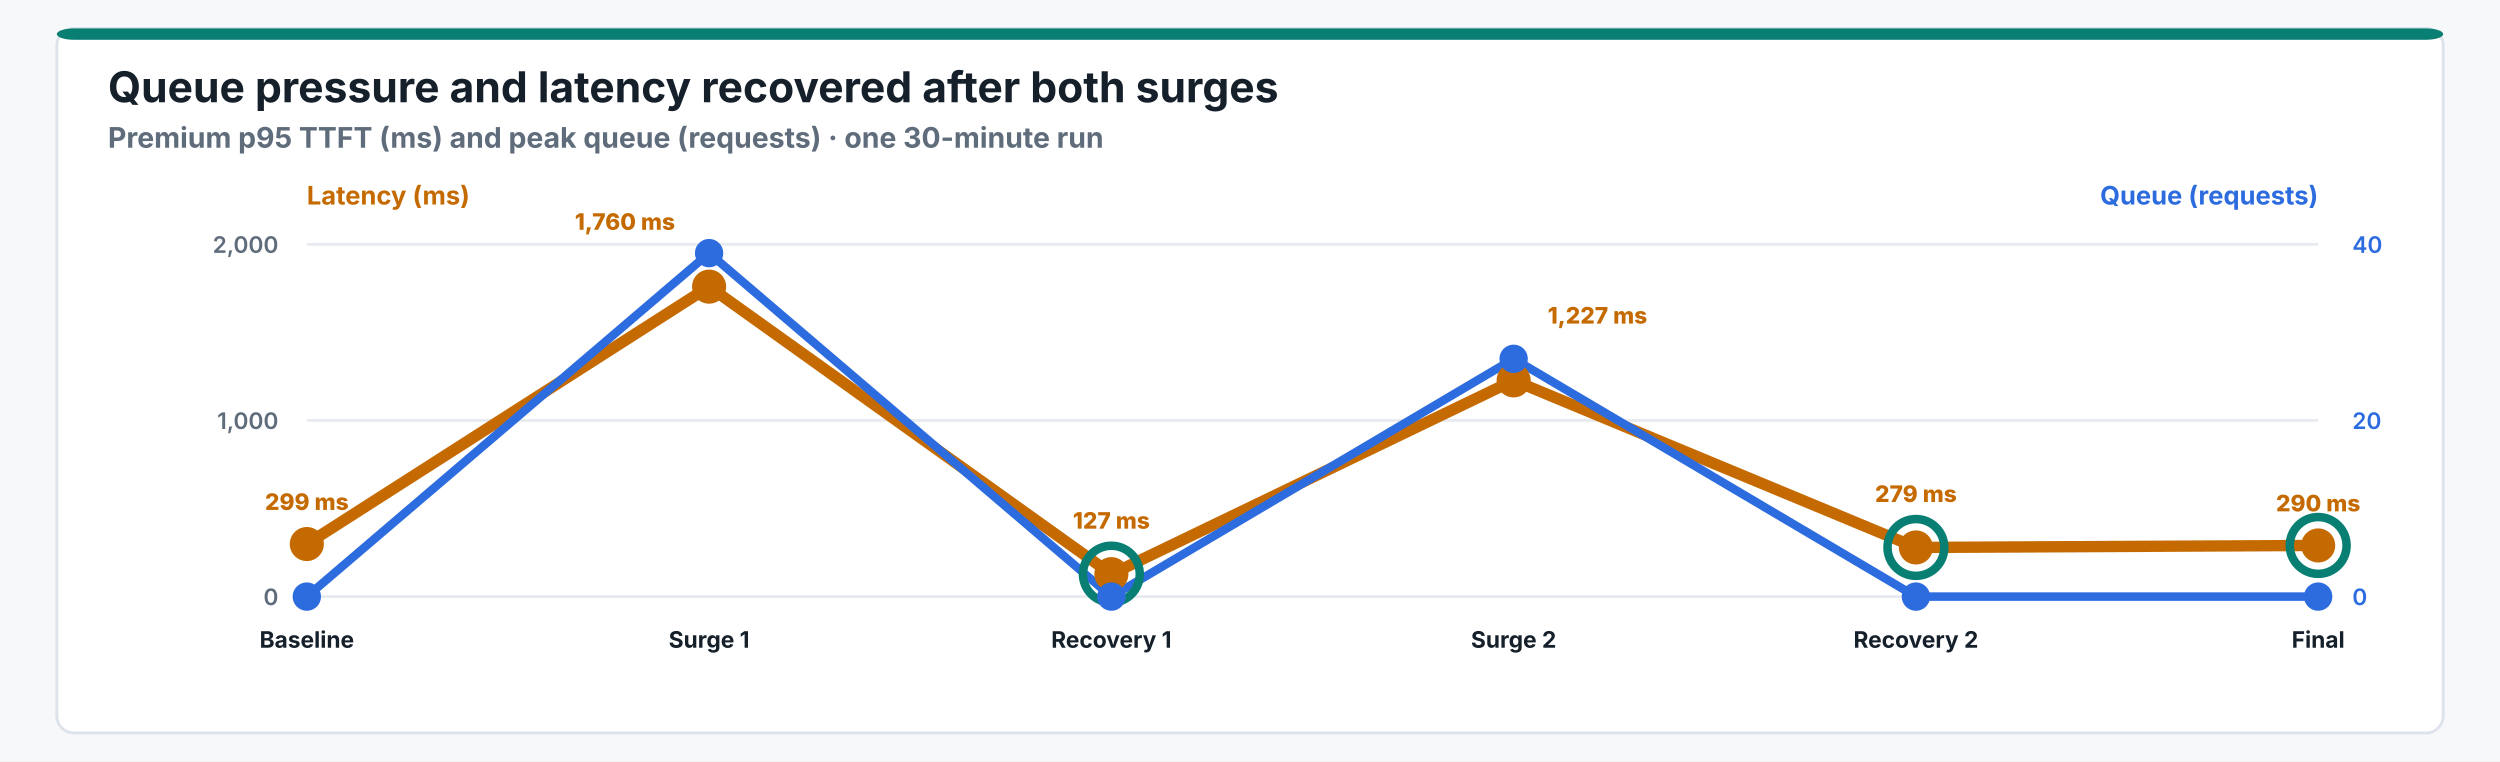
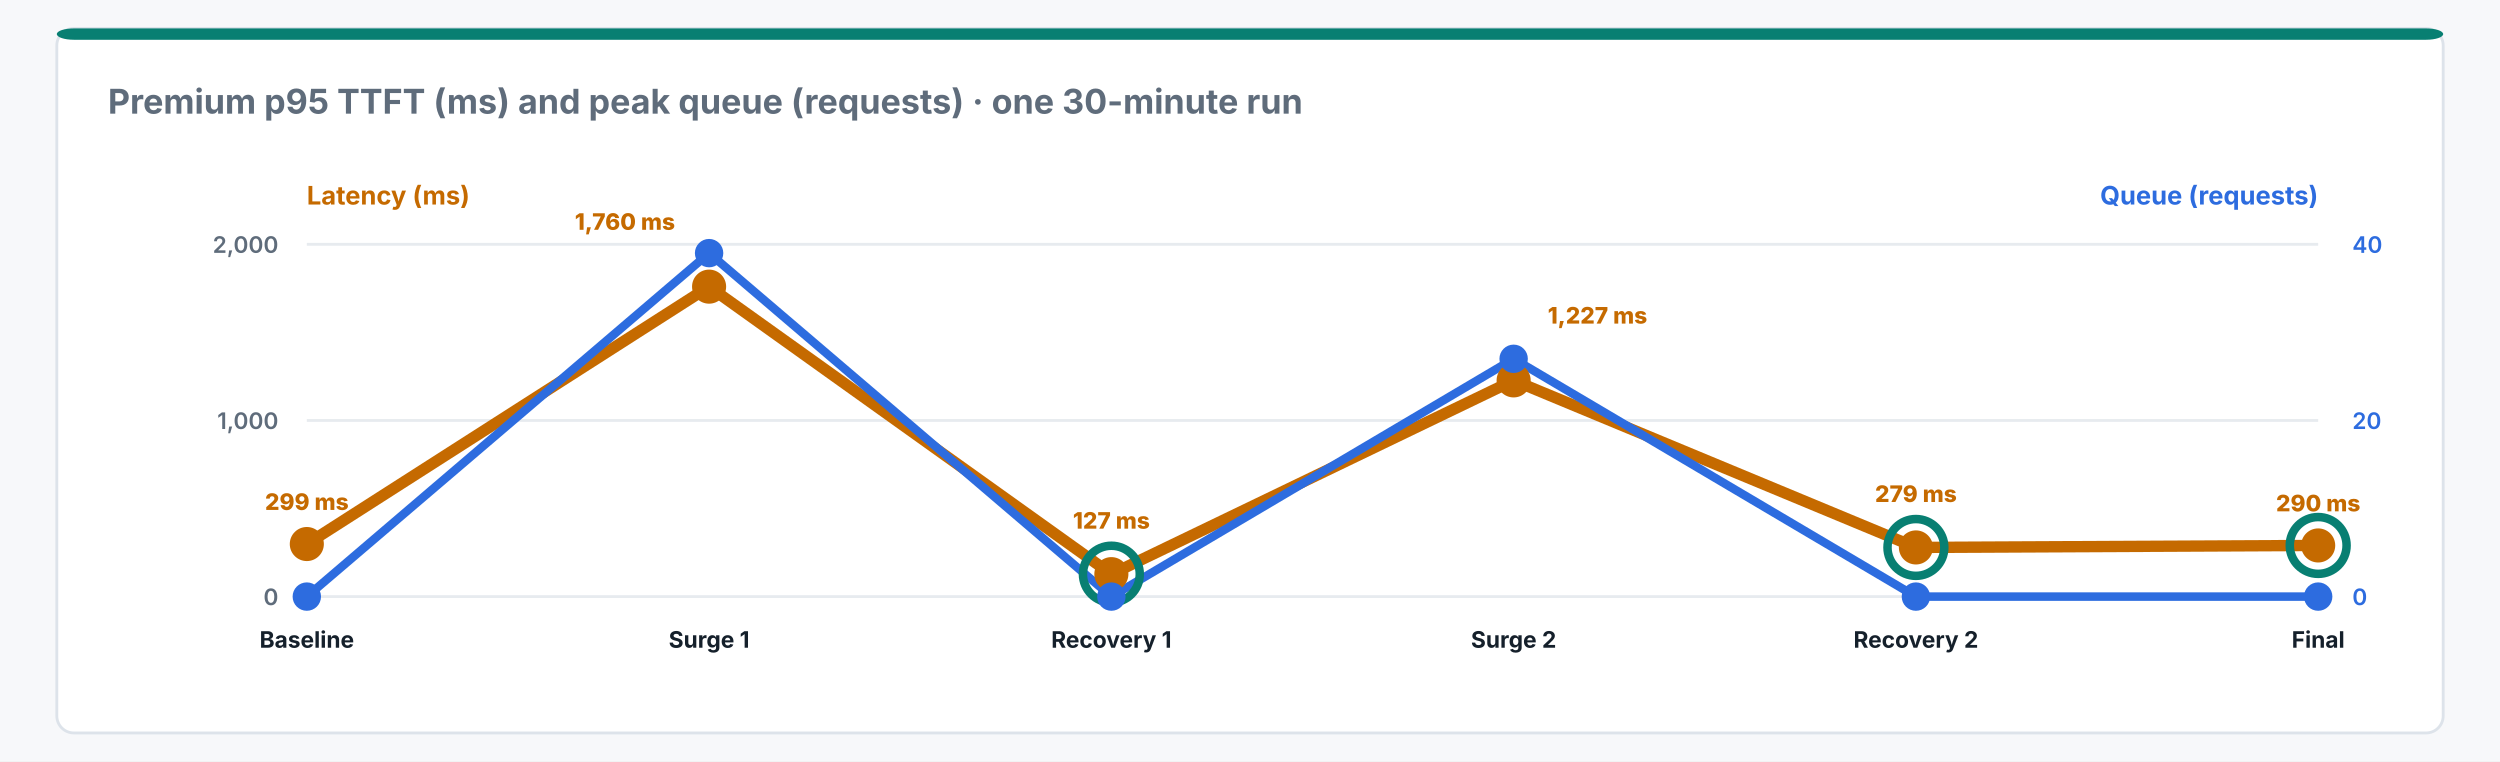
<svg xmlns="http://www.w3.org/2000/svg" width="880" height="268" viewBox="0 0 880 268" role="img" aria-label="Queue pressure and premium latency rose during both surges and returned to their earlier range during both recovery windows">
  <style>text{font-family:system-ui,-apple-system,sans-serif}</style>
  <rect width="880" height="268" fill="#f7f8fa" />
  <rect x="20" y="10" width="840" height="248" fill="#ffffff" stroke="#dde3ea" rx="6" />
  <rect x="20" y="10" width="840" height="4" fill="#087f72" rx="6" />
-   <text x="38.0" y="36.0" fill="#15202b" font-size="15" font-weight="750" text-anchor="start">Queue pressure and latency recovered after both surges</text>
-   <text x="38.0" y="52.0" fill="#5f6c7b" font-size="10" font-weight="650" text-anchor="start">Premium p95 TTFT (ms) and peak queue (requests) · one 30-minute run</text>
+   <text x="38.0" y="40.0" fill="#5f6c7b" font-size="12" font-weight="700" text-anchor="start">Premium p95 TTFT (ms) and peak queue (requests) · one 30-minute run</text>
  <text x="108.0" y="72.0" fill="#c56a00" font-size="9" font-weight="750" text-anchor="start">Latency (ms)</text>
  <text x="816.0" y="72.0" fill="#2d6cdf" font-size="9" font-weight="750" text-anchor="end">Queue (requests)</text>
  <line x1="108.0" y1="210.0" x2="816.0" y2="210.0" stroke="#e7ebef" />
  <text x="98.0" y="213.0" fill="#5f6c7b" font-size="8" font-weight="600" text-anchor="end">0</text>
  <line x1="108.0" y1="148.0" x2="816.0" y2="148.0" stroke="#e7ebef" />
  <text x="98.0" y="151.0" fill="#5f6c7b" font-size="8" font-weight="600" text-anchor="end">1,000</text>
  <line x1="108.0" y1="86.0" x2="816.0" y2="86.0" stroke="#e7ebef" />
  <text x="98.0" y="89.0" fill="#5f6c7b" font-size="8" font-weight="600" text-anchor="end">2,000</text>
  <text x="828.0" y="213.0" fill="#2d6cdf" font-size="8" font-weight="600" text-anchor="start">0</text>
  <text x="828.0" y="151.0" fill="#2d6cdf" font-size="8" font-weight="600" text-anchor="start">20</text>
  <text x="828.0" y="89.0" fill="#2d6cdf" font-size="8" font-weight="600" text-anchor="start">40</text>
  <polyline points="108.0,191.5 249.6,100.9 391.2,202.1 532.8,133.9 674.4,192.7 816.0,192.0" fill="none" stroke="#c56a00" stroke-width="4" />
  <polyline points="108.0,210.0 249.6,89.1 391.2,210.0 532.8,126.3 674.4,210.0 816.0,210.0" fill="none" stroke="#2d6cdf" stroke-width="3" />
  <circle cx="108.0" cy="191.5" r="6" fill="#c56a00" />
  <circle cx="108.0" cy="210.0" r="5" fill="#2d6cdf" />
  <text x="108.0" y="179.5" fill="#c56a00" font-size="8" font-weight="800" text-anchor="middle">299 ms</text>
  <text x="108.0" y="228.0" fill="#15202b" font-size="8" font-weight="650" text-anchor="middle">Baseline</text>
  <circle cx="249.6" cy="100.9" r="6" fill="#c56a00" />
  <circle cx="249.6" cy="89.1" r="5" fill="#2d6cdf" />
  <text x="237.6" y="80.9" fill="#c56a00" font-size="8" font-weight="800" text-anchor="end">1,760 ms</text>
  <text x="249.6" y="228.0" fill="#15202b" font-size="8" font-weight="650" text-anchor="middle">Surge 1</text>
  <circle cx="391.2" cy="202.1" r="10" fill="none" stroke="#087f72" stroke-width="3" />
  <circle cx="391.2" cy="202.1" r="6" fill="#c56a00" />
  <circle cx="391.2" cy="210.0" r="5" fill="#2d6cdf" />
  <text x="391.2" y="186.1" fill="#c56a00" font-size="8" font-weight="800" text-anchor="middle">127 ms</text>
  <text x="391.2" y="228.0" fill="#15202b" font-size="8" font-weight="650" text-anchor="middle">Recovery 1</text>
  <circle cx="532.8" cy="133.9" r="6" fill="#c56a00" />
  <circle cx="532.8" cy="126.3" r="5" fill="#2d6cdf" />
  <text x="544.8" y="113.9" fill="#c56a00" font-size="8" font-weight="800" text-anchor="start">1,227 ms</text>
  <text x="532.8" y="228.0" fill="#15202b" font-size="8" font-weight="650" text-anchor="middle">Surge 2</text>
  <circle cx="674.4" cy="192.7" r="10" fill="none" stroke="#087f72" stroke-width="3" />
  <circle cx="674.4" cy="192.7" r="6" fill="#c56a00" />
  <circle cx="674.4" cy="210.0" r="5" fill="#2d6cdf" />
  <text x="674.4" y="176.7" fill="#c56a00" font-size="8" font-weight="800" text-anchor="middle">279 ms</text>
  <text x="674.4" y="228.0" fill="#15202b" font-size="8" font-weight="650" text-anchor="middle">Recovery 2</text>
  <circle cx="816.0" cy="192.0" r="10" fill="none" stroke="#087f72" stroke-width="3" />
  <circle cx="816.0" cy="192.0" r="6" fill="#c56a00" />
  <circle cx="816.0" cy="210.0" r="5" fill="#2d6cdf" />
  <text x="816.0" y="180.0" fill="#c56a00" font-size="8" font-weight="800" text-anchor="middle">290 ms</text>
  <text x="816.0" y="228.0" fill="#15202b" font-size="8" font-weight="650" text-anchor="middle">Final</text>
</svg>
